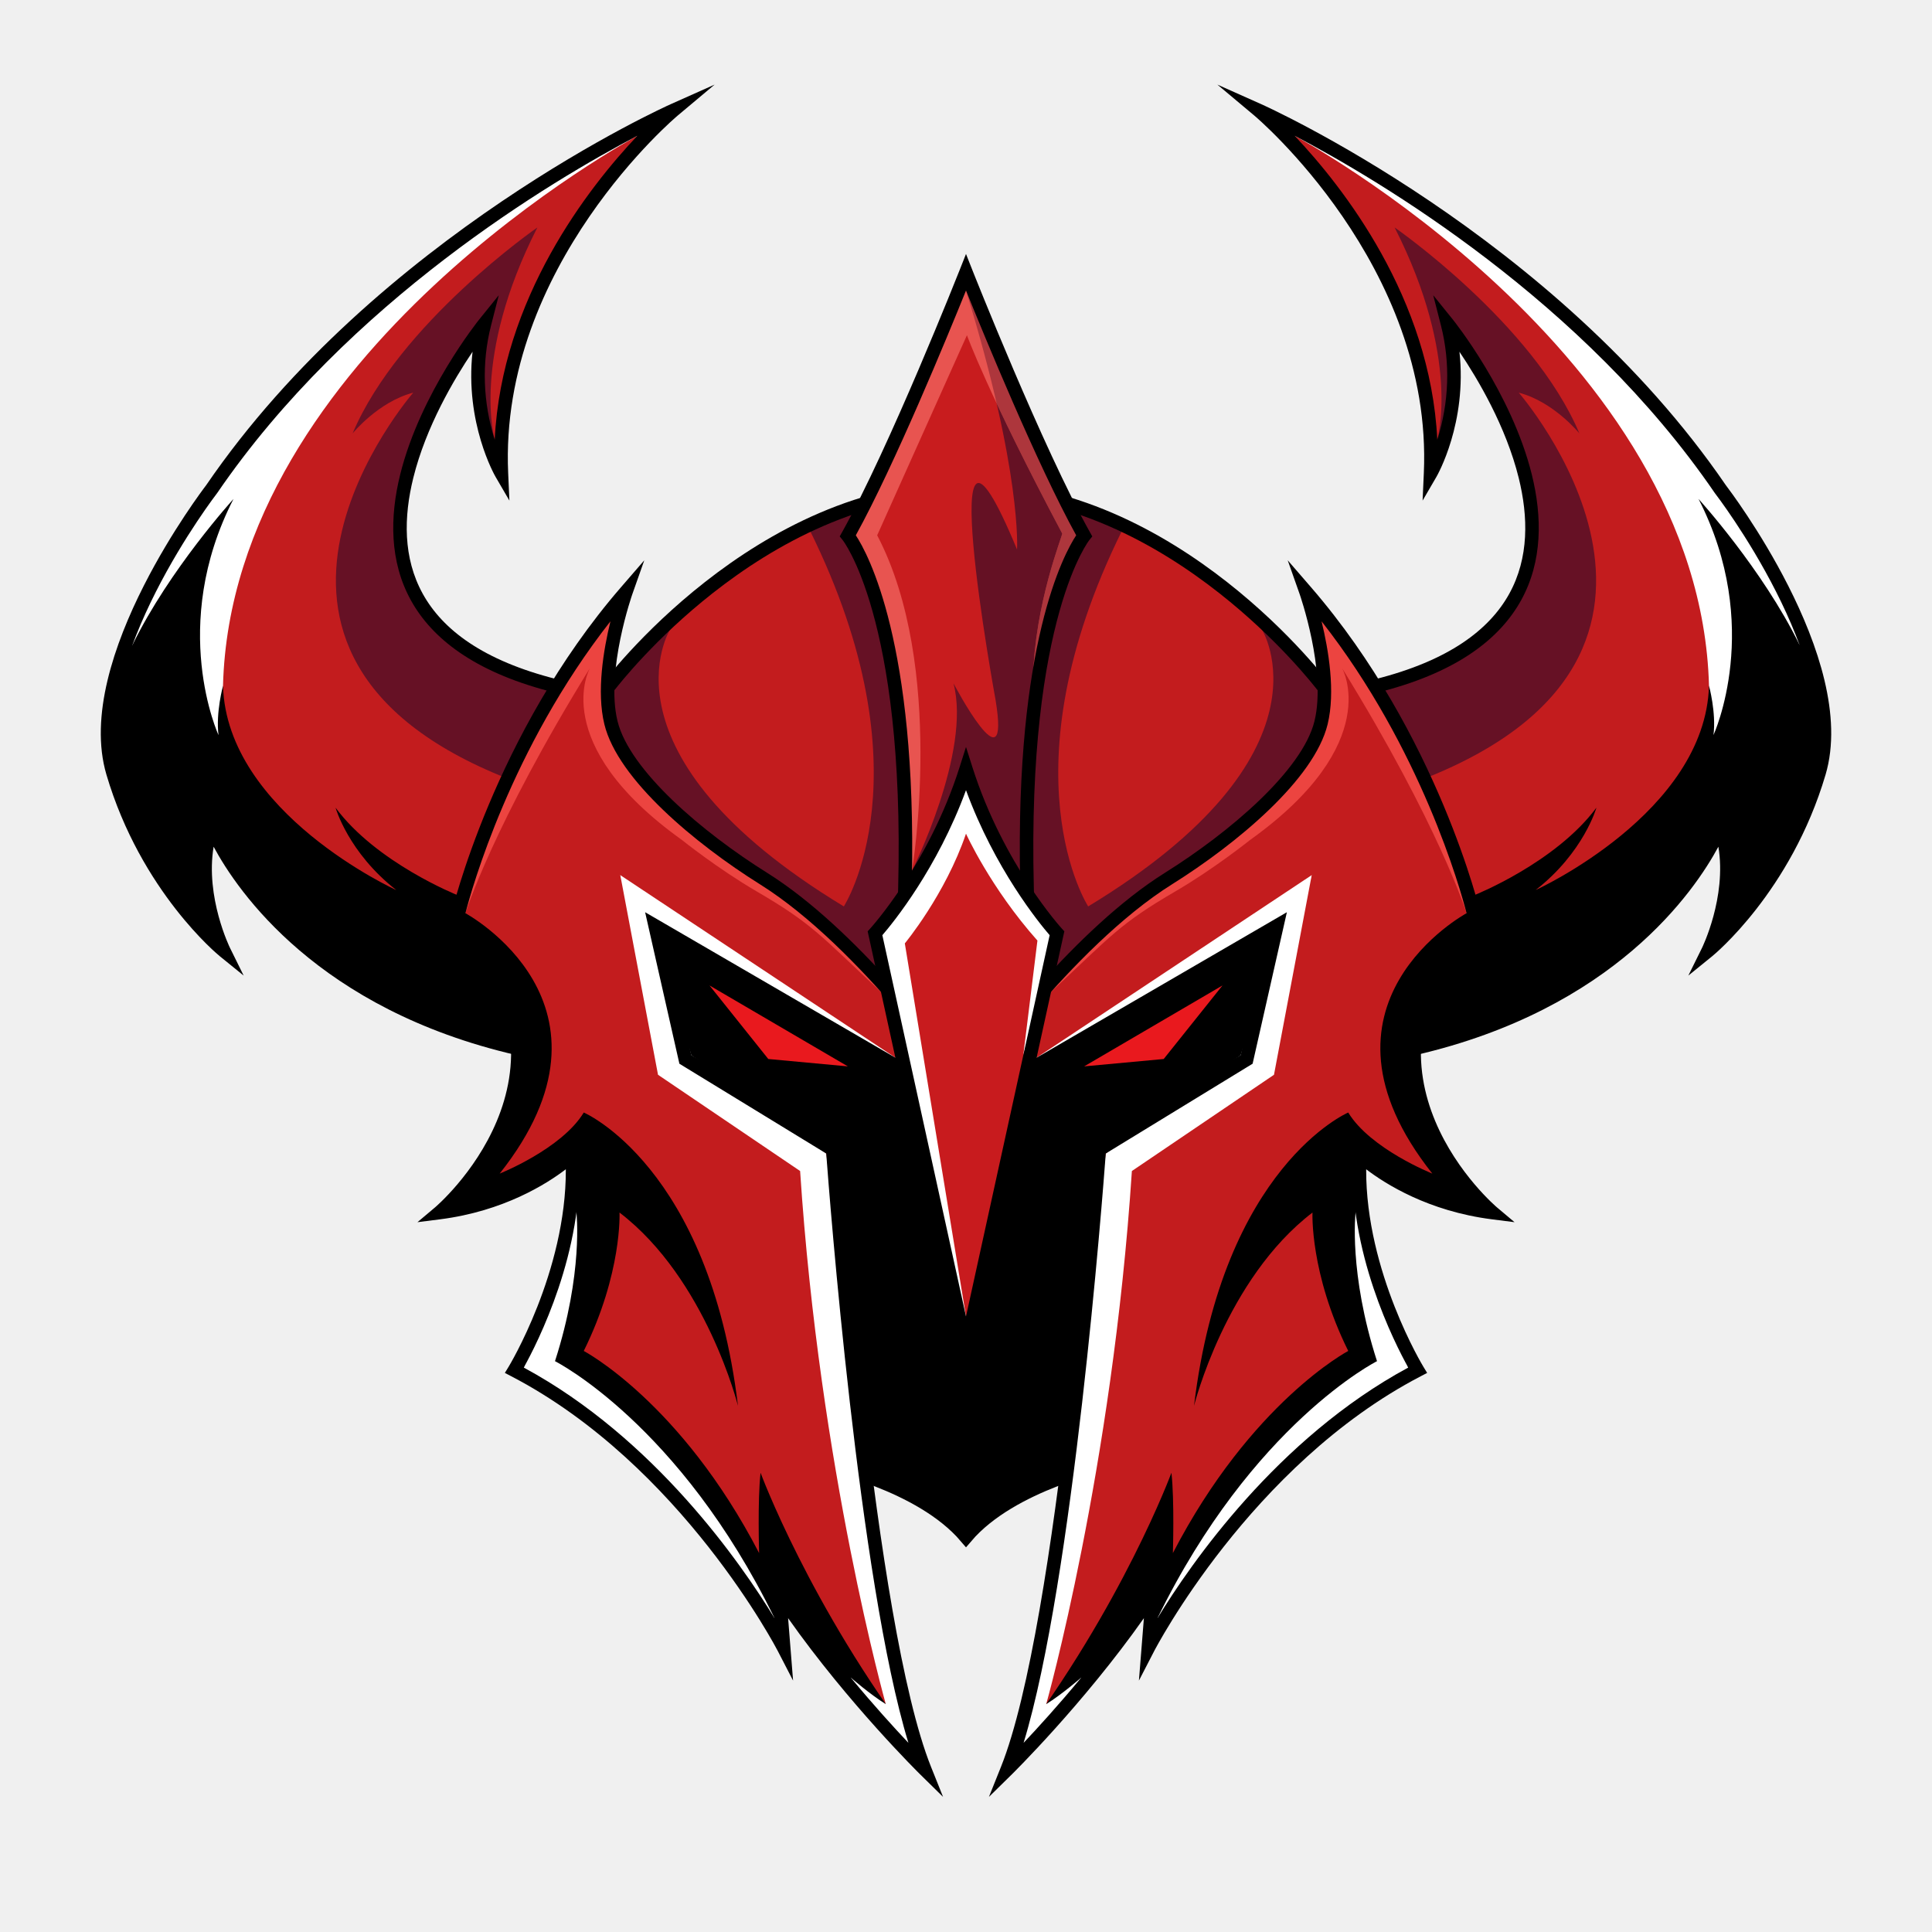
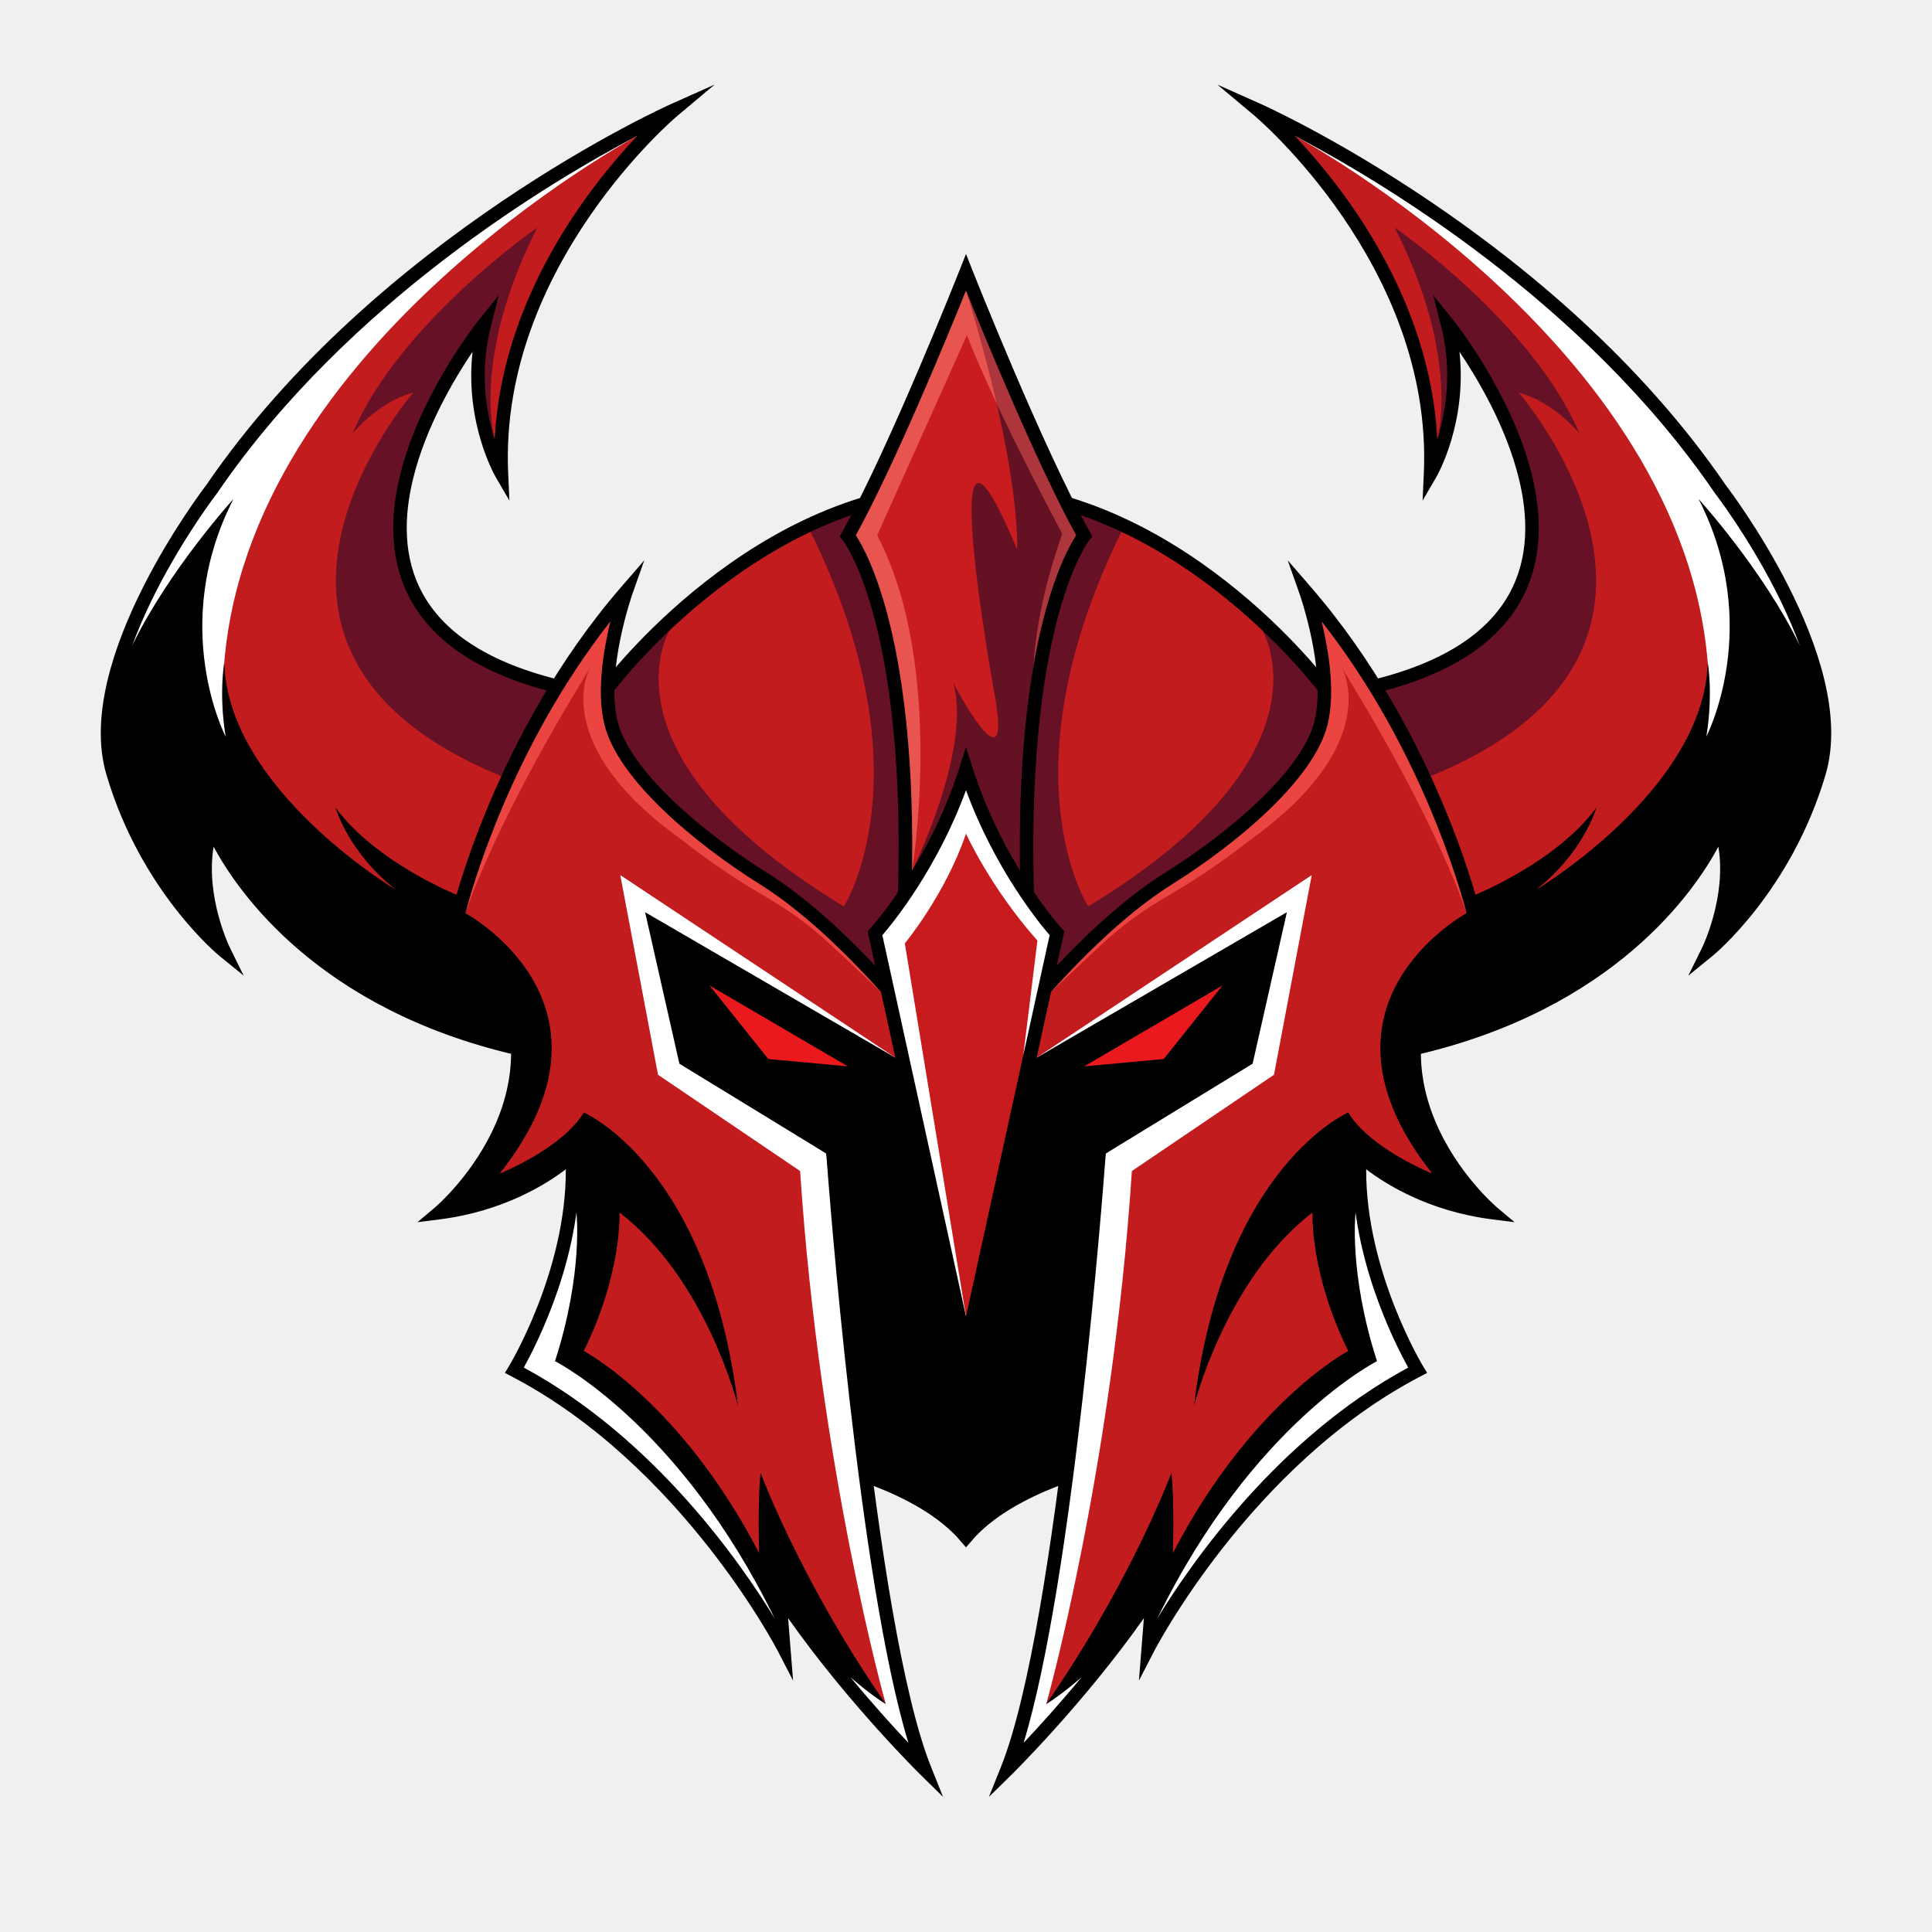
<svg xmlns="http://www.w3.org/2000/svg" viewBox="0 0 1000 1000">
  <defs>
    <mask id="mask-1" maskUnits="userSpaceOnUse" color-interpolation="sRGB" x="-100000" y="-100000" width="200000" height="200000">
      <path d="M472.07 450.611 C472.07 450.611 489.696 345.161 454.03 277.07 L500.488 173.504 C500.488 173.504 511.329 203.715 549.81 276.159 C549.821 277.744 535.626 312.2 534.687 351.281 L537.23 352.237 L559.108 274.993 L533.241 222.23 L498.738 142.356 L466.136 218.698 L438.424 277.07 C438.424 277.07 471.696 328.222 466.136 456.297 Z" style="fill:#e85450" />
    </mask>
    <mask id="mask-2" maskUnits="userSpaceOnUse" color-interpolation="sRGB" x="-100000" y="-100000" width="200000" height="200000">
      <path d="M472.07 450.611 C472.07 450.611 489.696 345.161 454.03 277.07 L500.488 173.504 C500.488 173.504 511.329 203.715 549.81 276.159 C549.821 277.744 535.626 312.2 534.687 351.281 L537.23 352.237 L559.108 274.993 L533.241 222.23 L498.738 142.356 L466.136 218.698 L438.424 277.07 C438.424 277.07 471.696 328.222 466.136 456.297 Z" style="fill:#e85450" />
    </mask>
  </defs>
  <g id="Preto">
-     <path d="M-714.872 44.695" style="fill:none;stroke:#ffffff;stroke-miterlimit:10" />
-     <path d="M500 795.502 C523.551 767.782 574.172 757.446 574.172 757.446 L584.774 611.073 L651.519 562.631 L675.978 454.733 L551.315 529.463 L500 547.955 L448.685 529.463 L324.022 454.733 L348.481 562.631 L415.226 611.073 L425.828 757.446 C425.828 757.446 476.449 767.782 500 795.502 Z" style="fill:#000000;stroke:#000000;stroke-width:7;stroke-miterlimit:10" />
    <g>
      <path d="M268.02 542.691 C142.273 513.656 109.535 428.006 109.535 428.006 C99.219 458.382 115.89 492.152 115.89 492.152 C115.89 492.152 76.115 459.879 58.433 399.928 C41.273 341.748 109.535 253.21 109.535 253.21 C197.499 124.522 348.481 57.17 348.481 57.17 C348.481 57.17 254.615 135.854 259.529 245.047 C259.529 245.047 239.682 210.97 250.794 167.52 C250.794 167.52 131.224 315.641 287.37 354.95 Z" style="fill:#c31c1e" />
      <path d="M256.064 227.595 C256.064 227.595 243.637 185.506 278.138 117.743 C278.138 117.743 206.605 167.233 182.517 224.318 C182.517 224.318 195.808 207.928 213.895 203.239 C213.895 203.239 96.977 337.595 262.746 403.017 L285.699 355.466 C285.699 355.466 138.759 330.202 245.36 174.802 L248.372 170.67 C248.372 170.67 242.29 208.905 257.18 240.343 Z" style="fill:#661125" />
-       <path d="M329.909 70.274 C329.909 70.274 119.961 182.584 115.427 354.952 C115.427 354.952 112.938 374.389 117.743 398.192 C120.71 412.888 93.359 453.3 107.198 478.913 L107.171 483.923 C107.171 483.923 53.11 429.919 56.029 371.228 C58.948 312.536 140.382 213.191 140.382 213.191 C140.382 213.191 209.394 127.284 336.629 62.886 Z" style="fill:#ffffff" />
-       <path d="M113.105 380.496 C113.105 380.496 87.076 324.131 120.853 258.266 C120.853 258.266 87.664 294.717 68.622 333.719 C55.915 348.387 54.624 380.909 60.416 400.547 C71.939 439.616 94.684 470.498 107.526 484.288 C112.809 484.288 104.287 456.297 108.527 431.288 L108.931 424.6 L111.879 433.167 C111.879 433.167 120.458 452.252 143.83 476.738 C165.069 498.989 199.836 522.836 252.351 538.083 C256.583 539.228 262.646 541.5 267.097 542.476 L265.407 533.995 C265.103 524.665 261.606 500.688 236.602 471.271 L236.602 463.249 C236.602 463.249 194.803 446.572 173.692 418.073 C173.692 418.073 180.237 441.294 205.147 460.716 C205.147 460.716 117.327 420.817 115.427 354.952 C115.427 354.952 111.627 368.885 113.105 380.496 Z" style="fill:#000000" />
+       <path d="M329.909 70.274 C329.909 70.274 119.961 182.584 115.427 354.952 C115.427 354.952 115.405 374.389 120.21 398.192 C123.177 412.888 93.359 453.3 107.198 478.913 L107.171 483.923 C107.171 483.923 53.11 429.919 56.029 371.228 C58.948 312.536 140.382 213.191 140.382 213.191 C140.382 213.191 209.394 127.284 336.629 62.886 Z" style="fill:#ffffff" />
+       <path d="M116.785 381.232 C116.785 381.232 87.076 324.131 120.853 258.266 C120.853 258.266 87.664 294.717 68.622 333.719 C55.915 348.387 54.624 380.909 60.416 400.547 C71.939 439.616 94.684 470.498 107.526 484.288 C112.809 484.288 104.287 456.297 108.527 431.288 L108.931 424.6 L111.879 433.167 C111.879 433.167 120.458 452.252 143.83 476.738 C165.069 498.989 199.836 522.836 252.351 538.083 C256.583 539.228 262.646 541.5 267.097 542.476 L265.407 533.995 C265.103 524.665 261.606 500.688 236.602 471.271 L236.602 463.249 C236.602 463.249 194.803 446.572 173.692 418.073 C173.692 418.073 180.237 441.294 205.147 460.716 C205.147 460.716 117.973 408.865 116.073 343 C116.073 343 113.175 358.994 116.785 381.232 Z" style="fill:#000000" />
      <path d="M347.055 53.974 L369.899 43.783 L350.73 59.852 C350.73 59.852 327.641 79.2 305.049 112.141 C282.627 144.834 260.603 191.053 263.026 244.89 L263.665 259.103 L256.505 246.808 C256.066 246.055 240.517 218.883 244.594 182.054 C235.078 196.167 220.493 220.779 213.925 247.335 C208.95 267.449 208.522 288.744 218.843 307.386 C229.122 325.952 250.127 341.965 288.225 351.556 L291.162 352.296 L271.095 546.993 L267.233 546.101 C164.575 522.397 122.959 461.334 110.571 438.258 C106.188 464.493 119.029 490.603 119.029 490.603 L126.113 504.954 L113.685 494.87 C113.135 494.424 72.959 461.549 55.076 400.918 C46.203 370.835 59.052 333.472 74.428 303.168 C88.971 274.505 105.542 252.67 106.7 251.156 C195.09 121.907 346.391 54.27 347.055 53.974 Z M329.909 70.274 C286.136 93.238 180.331 155.84 112.425 255.185 L112.368 255.268 L112.307 255.347 C112.307 255.347 95.492 277.123 80.67 306.335 C66.208 334.838 53.504 370.847 61.79 398.938 C73.313 438.007 94.352 465.086 107.193 478.877 C103.291 465.735 99.809 445.763 106.221 426.881 L109.341 417.695 L112.804 426.757 C112.804 426.757 120.782 447.558 144.154 472.044 C167.097 496.079 204.98 523.737 264.947 538.364 L283.58 357.584 C245.429 347.426 223.659 330.536 212.719 310.776 C201.543 290.589 201.731 267.483 207.13 245.654 C217.645 203.137 247.706 165.773 248.07 165.322 L258.167 152.814 L254.185 168.387 C249.186 187.932 250.018 208.408 256.064 227.595 C259.612 154.245 304.899 96.692 329.909 70.274 Z" style="fill:#000000" />
    </g>
    <g>
      <path d="M731.98 542.691 C857.727 513.656 890.465 428.006 890.465 428.006 C900.781 458.382 884.11 492.152 884.11 492.152 C884.11 492.152 923.885 459.879 941.567 399.928 C958.727 341.748 890.465 253.21 890.465 253.21 C802.501 124.522 651.519 57.17 651.519 57.17 C651.519 57.17 745.385 135.854 740.471 245.047 C740.471 245.047 760.318 210.97 749.206 167.52 C749.206 167.52 868.776 315.641 712.63 354.95 Z" style="fill:#c31c1e" />
      <path d="M743.936 227.595 C743.936 227.595 756.363 185.506 721.862 117.743 C721.862 117.743 793.395 167.233 817.483 224.318 C817.483 224.318 804.192 207.928 786.105 203.239 C786.105 203.239 903.023 337.595 737.254 403.017 L714.301 355.466 C714.301 355.466 861.241 330.202 754.64 174.802 L751.628 170.67 C751.628 170.67 757.71 208.905 742.82 240.343 Z" style="fill:#661125" />
-       <path d="M670.091 70.274 C670.091 70.274 880.039 182.584 884.573 354.952 C884.573 354.952 887.062 374.389 882.257 398.192 C879.29 412.888 906.641 453.3 892.802 478.913 L892.829 483.923 C892.829 483.923 946.89 429.919 943.971 371.228 C941.052 312.536 859.618 213.191 859.618 213.191 C859.618 213.191 790.606 127.284 663.371 62.886 Z" style="fill:#ffffff" />
-       <path d="M886.895 380.46 C886.895 380.46 912.924 324.094 879.147 258.23 C879.147 258.23 912.336 294.681 931.378 333.683 C938.205 331.843 949.506 362.899 940.836 400.547 C931.695 440.241 903.496 471.161 890.654 484.951 C890.654 473.927 897.837 449.996 891.425 431.114 L889.994 425.221 L888.115 431.114 C888.115 431.114 879.873 449.935 856.501 474.421 C835.262 496.671 800.822 522.291 748.307 537.538 C744.075 538.683 737.753 540.408 733.302 541.384 L734.593 533.959 C734.897 524.629 738.394 500.652 763.398 471.235 L763.398 463.213 C763.398 463.213 805.197 446.536 826.308 418.036 C826.308 418.036 819.763 441.258 794.853 460.68 C794.853 460.68 882.673 420.781 884.573 354.916 C884.573 354.916 888.373 368.849 886.895 380.46 Z" style="fill:#000000" />
+       <path d="M670.091 70.274 C670.091 70.274 880.039 182.584 884.573 354.952 C884.573 354.952 882.862 373.753 878.057 397.556 C875.09 412.252 906.641 453.3 892.802 478.913 L892.829 483.923 C892.829 483.923 946.89 429.919 943.971 371.228 C941.052 312.536 859.618 213.191 859.618 213.191 C859.618 213.191 790.606 127.284 663.371 62.886 Z" style="fill:#ffffff" />
+       <path d="M883.215 381.196 C883.215 381.196 912.923 324.095 879.146 258.23 C879.146 258.23 912.335 294.681 931.377 333.683 C944.084 348.351 945.375 380.873 939.583 400.511 C928.06 439.58 905.315 470.462 892.473 484.252 C887.19 484.252 895.712 456.261 891.472 431.252 L891.068 424.564 L888.12 433.131 C888.12 433.131 879.541 452.216 856.169 476.702 C834.93 498.953 800.163 522.8 747.648 538.047 C743.416 539.192 737.353 541.464 732.902 542.44 L734.592 533.959 C734.896 524.629 738.393 500.652 763.397 471.235 L763.397 463.213 C763.397 463.213 805.196 446.536 826.307 418.037 C826.307 418.037 819.762 441.258 794.852 460.68 C794.852 460.68 882.026 408.829 883.926 342.964 C883.926 342.964 886.824 358.958 883.215 381.196 Z" style="fill:#000000" />
      <path d="M649.27 59.852 L630.101 43.783 L652.945 53.974 C653.609 54.27 804.91 121.907 893.3 251.156 C894.458 252.67 911.029 274.505 925.572 303.168 C940.948 333.472 953.797 370.835 944.924 400.918 C927.041 461.549 886.865 494.424 886.315 494.87 L873.887 504.954 L880.971 490.603 C880.971 490.603 893.812 464.493 889.429 438.258 C877.041 461.334 835.425 522.397 732.767 546.101 L728.905 546.993 L708.838 352.296 L711.775 351.556 C749.873 341.965 770.878 325.952 781.157 307.386 C791.478 288.744 791.05 267.449 786.075 247.335 C779.507 220.779 764.922 196.167 755.406 182.054 C759.483 218.883 743.934 246.055 743.495 246.808 L736.335 259.103 L736.974 244.89 C739.397 191.053 717.373 144.834 694.951 112.141 C672.359 79.2 649.27 59.852 649.27 59.852 Z M670.091 70.274 C695.101 96.692 740.388 154.245 743.936 227.595 C749.982 208.408 750.814 187.932 745.815 168.387 L741.833 152.814 L751.93 165.322 C752.294 165.773 782.355 203.137 792.87 245.654 C798.269 267.483 798.457 290.589 787.281 310.776 C776.341 330.536 754.571 347.426 716.42 357.584 L735.053 538.364 C795.02 523.737 832.903 496.079 855.846 472.044 C879.218 447.558 887.196 426.757 887.196 426.757 L890.659 417.695 L893.779 426.881 C900.191 445.763 896.709 465.735 892.807 478.877 C905.648 465.086 926.687 438.007 938.21 398.938 C946.496 370.847 933.792 334.838 919.33 306.335 C904.508 277.123 887.693 255.347 887.693 255.347 L887.632 255.268 L887.575 255.185 C819.669 155.84 713.864 93.238 670.091 70.274 Z" style="fill:#000000" />
    </g>
    <g>
      <path d="M685.489 356.104 C685.489 356.104 608.51 252.66 500 252.757 C391.49 252.66 314.511 356.104 314.511 356.104 L304.41 420.719 L431.014 519.007 L500 529.463 L561.157 519.007 L703.844 410.263 Z" style="fill:#c31c1e" />
      <path d="M346.835 325.851 C346.835 325.851 306.42 390.178 436.76 469.163 C436.76 469.163 481.405 400.339 419.116 274.406 L443.49 264.25 L443.49 270.682 L440.443 277.114 L443.49 285.916 L456.693 319.769 L463.463 352.606 C463.463 352.606 467.526 388.49 467.526 390.522 C467.526 392.553 469.557 444.348 469.557 444.348 L469.557 459.582 L467.526 467.368 L456.693 478.201 L453.646 484.294 L456.693 497.289 L456.693 505.621 L448.906 501.898 L419.116 472.107 L385.94 450.441 L360.212 430.807 L334.484 405.078 L318.234 380.027 L314.172 359.038 L317.988 357.318 L325.513 341.577 L346.835 324.006 Z" style="fill:#661125" />
      <path d="M653.165 325.851 C653.165 325.851 693.58 390.178 563.24 469.163 C563.24 469.163 518.595 400.339 580.884 274.406 L556.51 264.25 L556.51 270.682 L559.557 277.114 L556.51 285.916 L543.307 319.769 L536.537 352.606 C536.537 352.606 532.474 388.49 532.474 390.522 C532.474 392.553 530.443 444.348 530.443 444.348 L530.443 459.582 L532.474 467.368 L543.307 478.201 L546.354 484.294 L543.307 497.289 L543.307 505.621 L551.094 501.898 L580.884 472.107 L614.06 450.441 L639.788 430.807 L665.516 405.078 L681.766 380.027 L685.828 359.038 L682.012 357.318 L674.487 341.577 L653.165 324.006 Z" style="fill:#661125" />
      <path d="M688.297 354.015 L688.626 354.458 L707.967 411.522 L562.594 522.312 L500.034 533.008 L429.588 522.331 L300.633 422.218 L311.187 354.709 L311.703 354.015 C312.466 352.99 390.155 249.159 499.997 249.257 C609.845 249.159 687.534 352.99 688.297 354.015 Z M317.832 357.519 L308.187 419.22 L432.44 515.683 L499.966 525.918 L559.719 515.702 L699.722 409.004 L682.356 357.765 C679.728 354.328 661.265 330.776 631.27 307.144 C599.079 281.782 553.471 256.209 500.003 256.257 C446.529 256.209 400.921 281.782 368.73 307.144 C339.371 330.275 321.061 353.329 317.832 357.519 Z" style="fill:#000000" />
    </g>
+     <path d="M500 795.502 C523.551 767.782 574.172 757.446 574.172 757.446 L584.774 611.073 L651.519 562.631 L675.978 454.733 L551.315 529.463 L500 547.955 L448.685 529.463 L324.022 454.733 L348.481 562.631 L415.226 611.073 L425.828 757.446 C425.828 757.446 476.449 767.782 500 795.502 Z" style="fill:#000000;stroke:#000000;stroke-width:7;stroke-miterlimit:10" />
    <g>
      <path d="M500 681.238 L517.405 562.631 L660.901 479.222 L645.262 548.363 L568.986 595.006 C568.986 595.006 551.402 840.862 521.341 915.849 C521.341 915.849 564.315 873.6 596.618 824.694 L594.375 852.825 C594.375 852.825 644.599 755.651 733.75 709.243 C733.75 709.243 700.628 654.972 703.844 597.884 C703.844 597.884 728.368 622.006 772.591 627.634 C772.591 627.634 687.973 556.394 762.943 473.628 C762.943 473.628 741.351 381.866 675.978 306.296 C675.978 306.296 690.372 347.08 683.775 374.069 C677.178 401.058 638.318 433.752 604.805 454.733 C552.112 487.721 500 562.631 500 562.631 C500 562.631 447.888 487.721 395.195 454.733 C361.682 433.752 322.822 401.058 316.225 374.069 C309.628 347.08 324.022 306.296 324.022 306.296 C258.649 381.866 237.057 473.628 237.057 473.628 C312.027 556.394 227.409 627.634 227.409 627.634 C271.632 622.006 296.156 597.884 296.156 597.884 C299.372 654.972 266.25 709.243 266.25 709.243 C355.401 755.651 405.625 852.825 405.625 852.825 L403.382 824.694 C435.685 873.6 478.659 915.849 478.659 915.849 C448.598 840.862 431.014 595.006 431.014 595.006 L354.738 548.363 L339.099 479.222 L482.595 562.631 L500 681.238" style="fill:#c31c1e" />
      <path d="M759.097 472.676 C759.097 472.676 671.81 519.702 741.364 607.447 C741.364 607.447 709.285 594.692 697.844 575.837 C697.844 575.837 633.002 603.542 618.022 727.668 C618.022 727.668 634.388 661.988 679.344 627.61 C679.344 627.61 677.88 658.863 697.844 699.251 C697.844 699.251 647.608 725.695 607.081 803.878 C607.081 803.878 607.943 776.646 606.332 762.304 C606.332 762.304 580.999 831.052 525.707 903.894 L531.236 903.894 L578.595 846.918 L594.462 824.561 L592.539 849.803 L616.098 814.224 L641.822 781.048 L676.68 746.189 L702.644 726.476 L731.011 708.686 C731.011 708.686 718.03 684.886 718.03 682.723 C718.03 680.559 706.009 645.941 706.009 645.941 L701.201 618.775 L701.201 595.697 L716.828 609.159 L731.011 616.612 L760.603 625.636 L768.051 625.636 L753.833 607.447 L739.953 585.351 L731.011 562.67 L729.458 549.806 L729.458 534.572 L735.891 512.567 C735.891 512.567 743.677 497.334 745.031 495.302 C746.385 493.271 759.097 476.683 759.097 476.683 Z" style="fill:#000000" />
      <path d="M240.903 472.676 C240.903 472.676 328.19 519.702 258.636 607.447 C258.636 607.447 290.715 594.692 302.156 575.837 C302.156 575.837 366.998 603.542 381.978 727.668 C381.978 727.668 365.612 661.988 320.656 627.61 C320.656 627.61 322.12 658.863 302.156 699.251 C302.156 699.251 352.392 725.695 392.919 803.878 C392.919 803.878 392.057 776.646 393.668 762.304 C393.668 762.304 419.001 831.052 474.293 903.894 L468.764 903.894 L421.405 846.918 L405.538 824.561 L407.461 849.803 L383.902 814.224 L358.178 781.048 L323.32 746.189 L297.356 726.476 L268.989 708.686 C268.989 708.686 281.97 684.886 281.97 682.723 C281.97 680.559 293.991 645.941 293.991 645.941 L298.799 618.775 L298.799 595.697 L283.172 609.159 L268.989 616.612 L239.397 625.636 L231.949 625.636 L246.167 607.447 L260.047 585.351 L268.989 562.67 L270.542 549.806 L270.542 534.572 L264.109 512.567 C264.109 512.567 256.323 497.334 254.969 495.302 C253.615 493.271 240.903 476.683 240.903 476.683 Z" style="fill:#000000" />
      <path d="M240.903 472.676 C240.903 472.676 255.109 427.188 305.367 345.786 C305.367 345.786 283.002 384.741 353.015 434.806 C353.015 434.806 371.495 449.63 391.494 461.293 C420.816 478.395 424.511 484.091 456.143 513.576 L459.762 508.679 L438.646 487.563 L408.577 462.009 L366.979 436.289 L326.272 397.089 C326.272 397.089 317.614 378.919 317.614 377.411 C317.614 375.903 315.436 355.466 315.436 355.466 L314.431 344.075 L321.447 312.2 L310.055 322.084 C310.055 322.084 284.425 360.279 284.09 360.949 C283.755 361.619 255.109 419.246 255.109 419.246 L239.194 461.293 L237.184 471.68 L239.194 474.695 Z" style="fill:#ec4440" />
      <path d="M759.097 472.676 C759.097 472.676 744.891 427.188 694.633 345.786 C694.633 345.786 716.998 384.741 646.985 434.806 C646.985 434.806 628.505 449.63 608.506 461.293 C579.184 478.395 575.489 484.091 543.857 513.576 L540.238 508.679 L561.354 487.563 L591.423 462.009 L633.021 436.289 L673.728 397.089 C673.728 397.089 682.386 378.919 682.386 377.411 C682.386 375.903 684.564 355.466 684.564 355.466 L685.569 344.075 L678.553 312.2 L689.945 322.084 C689.945 322.084 715.575 360.279 715.91 360.949 C716.245 361.619 744.891 419.246 744.891 419.246 L760.806 461.293 L762.816 471.68 L760.806 474.695 Z" style="fill:#ec4440" />
      <path d="M416.308 604.948 L351.651 550.578 L427.654 597.055 C429.198 617.922 444.277 814.817 469.557 900.004 C448.154 838.675 416.308 604.948 416.308 604.948 Z" style="fill:#ec4440" />
      <path d="M583.692 604.948 L648.349 550.578 L572.346 597.055 C570.802 617.922 555.723 814.817 530.443 900.004 C551.846 838.675 583.692 604.948 583.692 604.948 Z" style="fill:#ec4440" />
      <path d="M536.551 547.453 L678.94 452.958 L648.349 550.578 L660.901 479.222 L539.719 549.66 Z" style="fill:#ffffff" />
      <path d="M701.637 627.654 C701.637 627.654 697.989 658.852 712.736 704.539 C712.736 704.539 648.349 736.88 599.102 837.571 L603.909 836.444 L623.611 807.602 L645.303 780.82 L671.339 754.03 L701.49 729.222 L731.307 710.533 L728.908 707.849 L718.398 677.063 L707.614 641.55 C707.614 641.55 702.828 605.293 703.635 604.015 C704.443 602.736 701.637 627.654 701.637 627.654 Z" style="fill:#ffffff" />
-       <path d="M559.696 868.271 C559.696 868.271 549.712 876.979 541.518 882.058 C541.518 882.058 575.685 760.902 585.861 606.115 L659.412 556.301 L678.94 452.958 L656.059 500.625 L642.174 546.149 L572.346 597.055 L561.234 682.783 L550.844 772.424 L542.92 825.59 L528.017 895.832 L521.341 915.849 L540.13 896.105 L554.063 880.366 Z" style="fill:#ffffff" />
+       <path d="M559.696 868.271 C559.696 868.271 549.712 876.979 541.518 882.058 C541.518 882.058 575.685 760.902 585.861 606.115 L659.412 556.301 L678.94 452.958 L656.059 500.625 L645.262 548.363 L572.346 597.055 L561.234 682.783 L550.844 772.424 L542.92 825.59 L528.017 895.832 L521.341 915.849 L540.13 896.105 L554.063 880.366 Z" style="fill:#ffffff" />
      <path d="M463.449 547.453 L321.06 452.958 L351.651 550.578 L339.099 479.222 L460.281 549.66 Z" style="fill:#ffffff" />
-       <path d="M440.304 868.271 C440.304 868.271 450.288 876.979 458.482 882.058 C458.482 882.058 424.315 760.902 414.139 606.115 L340.588 556.301 L321.06 452.958 L343.941 500.625 L357.826 546.149 L427.654 597.055 L438.766 682.783 L449.156 772.424 L457.08 825.59 L471.983 895.832 L478.659 915.849 L459.87 896.105 L445.937 880.366 Z" style="fill:#ffffff" />
+       <path d="M440.304 868.271 C440.304 868.271 450.288 876.979 458.482 882.058 C458.482 882.058 424.315 760.902 414.139 606.115 L340.588 556.301 L321.06 452.958 L343.941 500.625 L354.738 548.363 L427.654 597.055 L438.766 682.783 L449.156 772.424 L457.08 825.59 L471.983 895.832 L478.659 915.849 L459.87 896.105 L445.937 880.366 Z" style="fill:#ffffff" />
      <path d="M298.363 627.654 C298.363 627.654 302.011 658.852 287.264 704.539 C287.264 704.539 351.651 736.88 400.898 837.571 L396.091 836.444 L376.389 807.602 L354.697 780.82 L328.661 754.03 L298.51 729.222 L268.693 710.533 L271.092 707.849 L281.602 677.063 L292.386 641.55 C292.386 641.55 297.172 605.293 296.365 604.015 C295.557 602.736 298.363 627.654 298.363 627.654 Z" style="fill:#ffffff" />
      <path d="M321.375 304.007 L333.481 290.013 L327.322 307.461 C327.322 307.461 313.3 347.363 319.625 373.238 C322.746 386.007 333.843 400.471 348.043 414.132 C362.598 428.134 380.5 441.404 397.052 451.766 C443.041 480.558 488.346 540.563 500 556.613 C511.654 540.563 556.959 480.558 602.948 451.766 C619.5 441.404 637.402 428.134 651.957 414.132 C666.157 400.471 677.254 386.007 680.375 373.238 C686.7 347.363 672.678 307.461 672.678 307.461 L666.519 290.013 L678.625 304.007 C744.406 380.047 766.208 472.226 766.35 472.827 L766.771 474.616 L765.537 475.978 C728.963 516.355 731.623 553.414 742.882 580.317 C754.319 607.645 774.845 624.956 774.845 624.956 L783.931 632.605 L772.149 631.106 C739.303 626.925 716.988 612.753 707.125 605.201 C706.898 658.462 736.738 707.42 736.738 707.42 L738.689 710.618 L735.366 712.348 C647.255 758.214 597.484 854.432 597.484 854.432 L589.505 869.871 L592.082 837.545 C560.872 881.861 523.956 918.186 523.795 918.345 L511.87 930.069 L518.092 914.547 C547.9 840.191 565.495 594.757 565.495 594.757 L565.624 592.96 L642.174 546.149 L655.715 486.285 L520.623 564.809 L503.463 681.746 L500 681.238 L496.537 681.746 L479.377 564.809 L344.285 486.285 L357.826 546.149 L434.376 592.96 L434.505 594.757 C434.505 594.757 452.1 840.191 481.908 914.547 L488.13 930.069 L476.205 918.345 C476.044 918.186 439.128 881.861 407.918 837.545 L410.495 869.871 L402.516 854.432 C402.516 854.432 352.745 758.214 264.634 712.348 L261.311 710.618 L263.262 707.42 C263.262 707.42 293.102 658.462 292.875 605.201 C283.012 612.753 260.697 626.925 227.851 631.106 L216.069 632.605 L225.155 624.956 C225.155 624.956 245.681 607.645 257.118 580.317 C268.377 553.414 271.037 516.355 234.463 475.978 L233.229 474.616 L233.65 472.827 C233.792 472.226 255.594 380.047 321.375 304.007 Z M684.037 321.588 C687.632 336.285 691.299 358.026 687.175 374.9 C683.7 389.115 672.063 404.502 656.81 419.176 C641.907 433.514 623.623 447.081 606.662 457.7 C554.586 490.302 502.873 564.629 502.873 564.629 L500 568.759 L497.127 564.629 C497.127 564.629 445.414 490.302 393.338 457.7 C376.377 447.081 358.093 433.514 343.19 419.176 C327.937 404.502 316.3 389.115 312.825 374.9 C308.701 358.026 312.368 336.285 315.963 321.588 C264.388 387.363 244.036 460.52 240.903 472.676 C277.999 514.545 275.747 553.935 263.575 583.02 C256.202 600.638 245.244 614.327 237.794 622.345 C254.264 618.9 267.313 612.99 276.615 607.617 C287.9 601.1 293.701 595.389 293.701 595.389 L299.215 589.965 L299.65 597.687 C302.464 647.639 278.11 695.259 271.092 707.849 C338.849 744.409 383.73 809.401 400.898 837.571 L398.813 811.426 L406.302 822.765 C428.39 856.205 455.417 886.433 470.186 902.094 C444.527 818.086 429.211 618.094 427.654 597.055 L427.654 597.055 L351.651 550.578 L333.913 472.159 L485.813 560.453 L500 657.131 L514.187 560.453 L666.087 472.159 L648.349 550.578 L572.346 597.055 C570.789 618.094 555.473 818.086 529.814 902.094 C544.583 886.433 571.61 856.205 593.698 822.765 L601.187 811.426 L599.102 837.571 C616.27 809.401 661.151 744.409 728.908 707.849 C721.89 695.259 697.536 647.639 700.35 597.687 L700.785 589.965 L706.299 595.389 C706.299 595.389 712.1 601.1 723.385 607.617 C732.687 612.99 745.736 618.9 762.206 622.345 C754.756 614.327 743.798 600.638 736.425 583.02 C724.253 553.935 722.001 514.545 759.097 472.676 C755.964 460.52 735.612 387.363 684.037 321.588 Z" style="fill:#000000" />
    </g>
    <g>
      <path d="M500 140.966 C500 140.966 536.543 233.364 561.157 277.29 C561.157 277.29 528 318.191 531.613 459.587 L500 459.587 L468.387 459.587 C472 318.191 438.843 277.29 438.843 277.29 C463.457 233.364 500 140.966 500 140.966 Z" style="fill:#c81c1e" />
      <path d="M472.07 450.611 C472.07 450.611 502.869 389.297 493.538 353.719 C493.538 353.719 523.257 410.302 515.305 362.323 C515.305 362.323 480.964 174.747 526.418 284.411 C526.418 284.411 529.035 244.563 500 150.376 L561.157 277.29 C561.157 277.29 528.215 324.013 531.477 453.401 L529.035 458.915 C529.035 458.915 504.56 420.142 500.969 403.943 L495.935 409.888 C495.935 409.888 482.482 443.239 474.716 452.984 Z" style="fill:#651124" />
      <path d="M472.07 450.611 C472.07 450.611 489.696 345.161 454.03 277.07 L500.488 173.504 C500.488 173.504 511.329 203.715 549.81 276.159 C549.821 277.744 535.626 312.2 534.687 351.281 L537.23 352.237 L559.108 274.993 L533.241 222.23 L498.738 142.356 L466.136 218.698 L438.424 277.07 C438.424 277.07 471.696 328.222 466.136 456.297 Z" style="fill:#e85450" />
      <g mask="url(#mask-1)">
-         <path d="M472.07 450.611 C472.07 450.611 502.869 389.297 493.538 353.719 C493.538 353.719 523.257 410.302 515.305 362.323 C515.305 362.323 480.964 174.747 526.418 284.411 C526.418 284.411 529.035 244.563 500 150.376 L561.157 277.29 C561.157 277.29 528.215 324.013 531.477 453.401 L529.035 458.915 C529.035 458.915 504.56 420.142 500.969 403.943 L495.935 409.888 C495.935 409.888 482.482 443.239 474.716 452.984 Z" style="fill:#651124" />
+         <g>
+           <path d="M472.07 450.611 C472.07 450.611 502.869 389.297 493.538 353.719 C493.538 353.719 523.257 410.302 515.305 362.323 C515.305 362.323 480.964 174.747 526.418 284.411 C526.418 284.411 529.035 244.563 500 150.376 L561.157 277.29 C561.157 277.29 528.215 324.013 531.477 453.401 L529.035 458.915 C529.035 458.915 504.56 420.142 500.969 403.943 L495.935 409.888 C495.935 409.888 482.482 443.239 474.716 452.984 Z" style="fill:#651124" />
+         </g>
      </g>
      <path d="M496.745 139.679 L500 131.45 L503.255 139.679 C503.255 139.679 539.673 231.789 564.21 275.579 L565.371 277.65 L563.876 279.494 C563.876 279.494 562.038 281.762 559.157 287.468 C556.207 293.31 552.257 302.63 548.4 316.362 C540.657 343.925 533.314 389.149 535.111 459.497 L535.203 463.087 L464.797 463.087 L464.889 459.497 C466.686 389.149 459.343 343.925 451.6 316.362 C447.743 302.63 443.793 293.31 440.843 287.468 C437.962 281.762 436.124 279.494 436.124 279.494 L434.629 277.65 L435.79 275.579 C460.327 231.789 496.745 139.679 496.745 139.679 Z M500 150.376 C490.662 173.506 463.162 240.411 442.969 277.07 C449.298 286.697 474.606 333.081 471.971 456.087 L528.029 456.087 C525.394 333.081 550.702 286.697 557.031 277.07 C536.838 240.411 509.338 173.506 500 150.376 Z" style="fill:#000000" />
    </g>
    <g>
      <path d="M500 697.718 L547.094 483.068 C547.094 483.068 516.297 449.493 500 398.192 C483.703 449.493 452.906 483.068 452.906 483.068 Z" style="fill:#c81b1e" />
      <path d="M500 681.386 L468.334 488.293 C468.334 488.293 489.263 463.087 500 431.505 C500 431.505 512.699 459.587 536.973 486.836 L529.625 546.358 L546.354 484.294 L526.161 454.402 L511.536 427.532 L501.285 402.115 L495.299 411.444 L484.178 436.44 L471.971 456.087 L460.873 473.286 L454.03 482.659 L457.693 504.886 L498.681 679.72 L499.535 682.096 Z" style="fill:#ffffff" />
      <path d="M496.664 397.133 L500 386.632 L503.336 397.133 C519.384 447.65 549.673 480.703 549.673 480.703 L550.902 482.042 L500 714.05 L449.098 482.042 L450.327 480.703 C450.327 480.703 480.616 447.65 496.664 397.133 Z M500 408.999 C485.067 449.7 462.208 477.67 456.705 484.051 L500 681.386 L543.295 484.051 C537.792 477.67 514.933 449.7 500 408.999 Z" style="fill:#000000" />
    </g>
    <path d="M367.24 510.069 L438.843 551.955 L397.664 548.135 Z" style="fill:#e9191e" />
    <path d="M632.76 510.069 L561.157 551.955 L602.336 548.135 Z" style="fill:#e9191e" />
  </g>
</svg>
